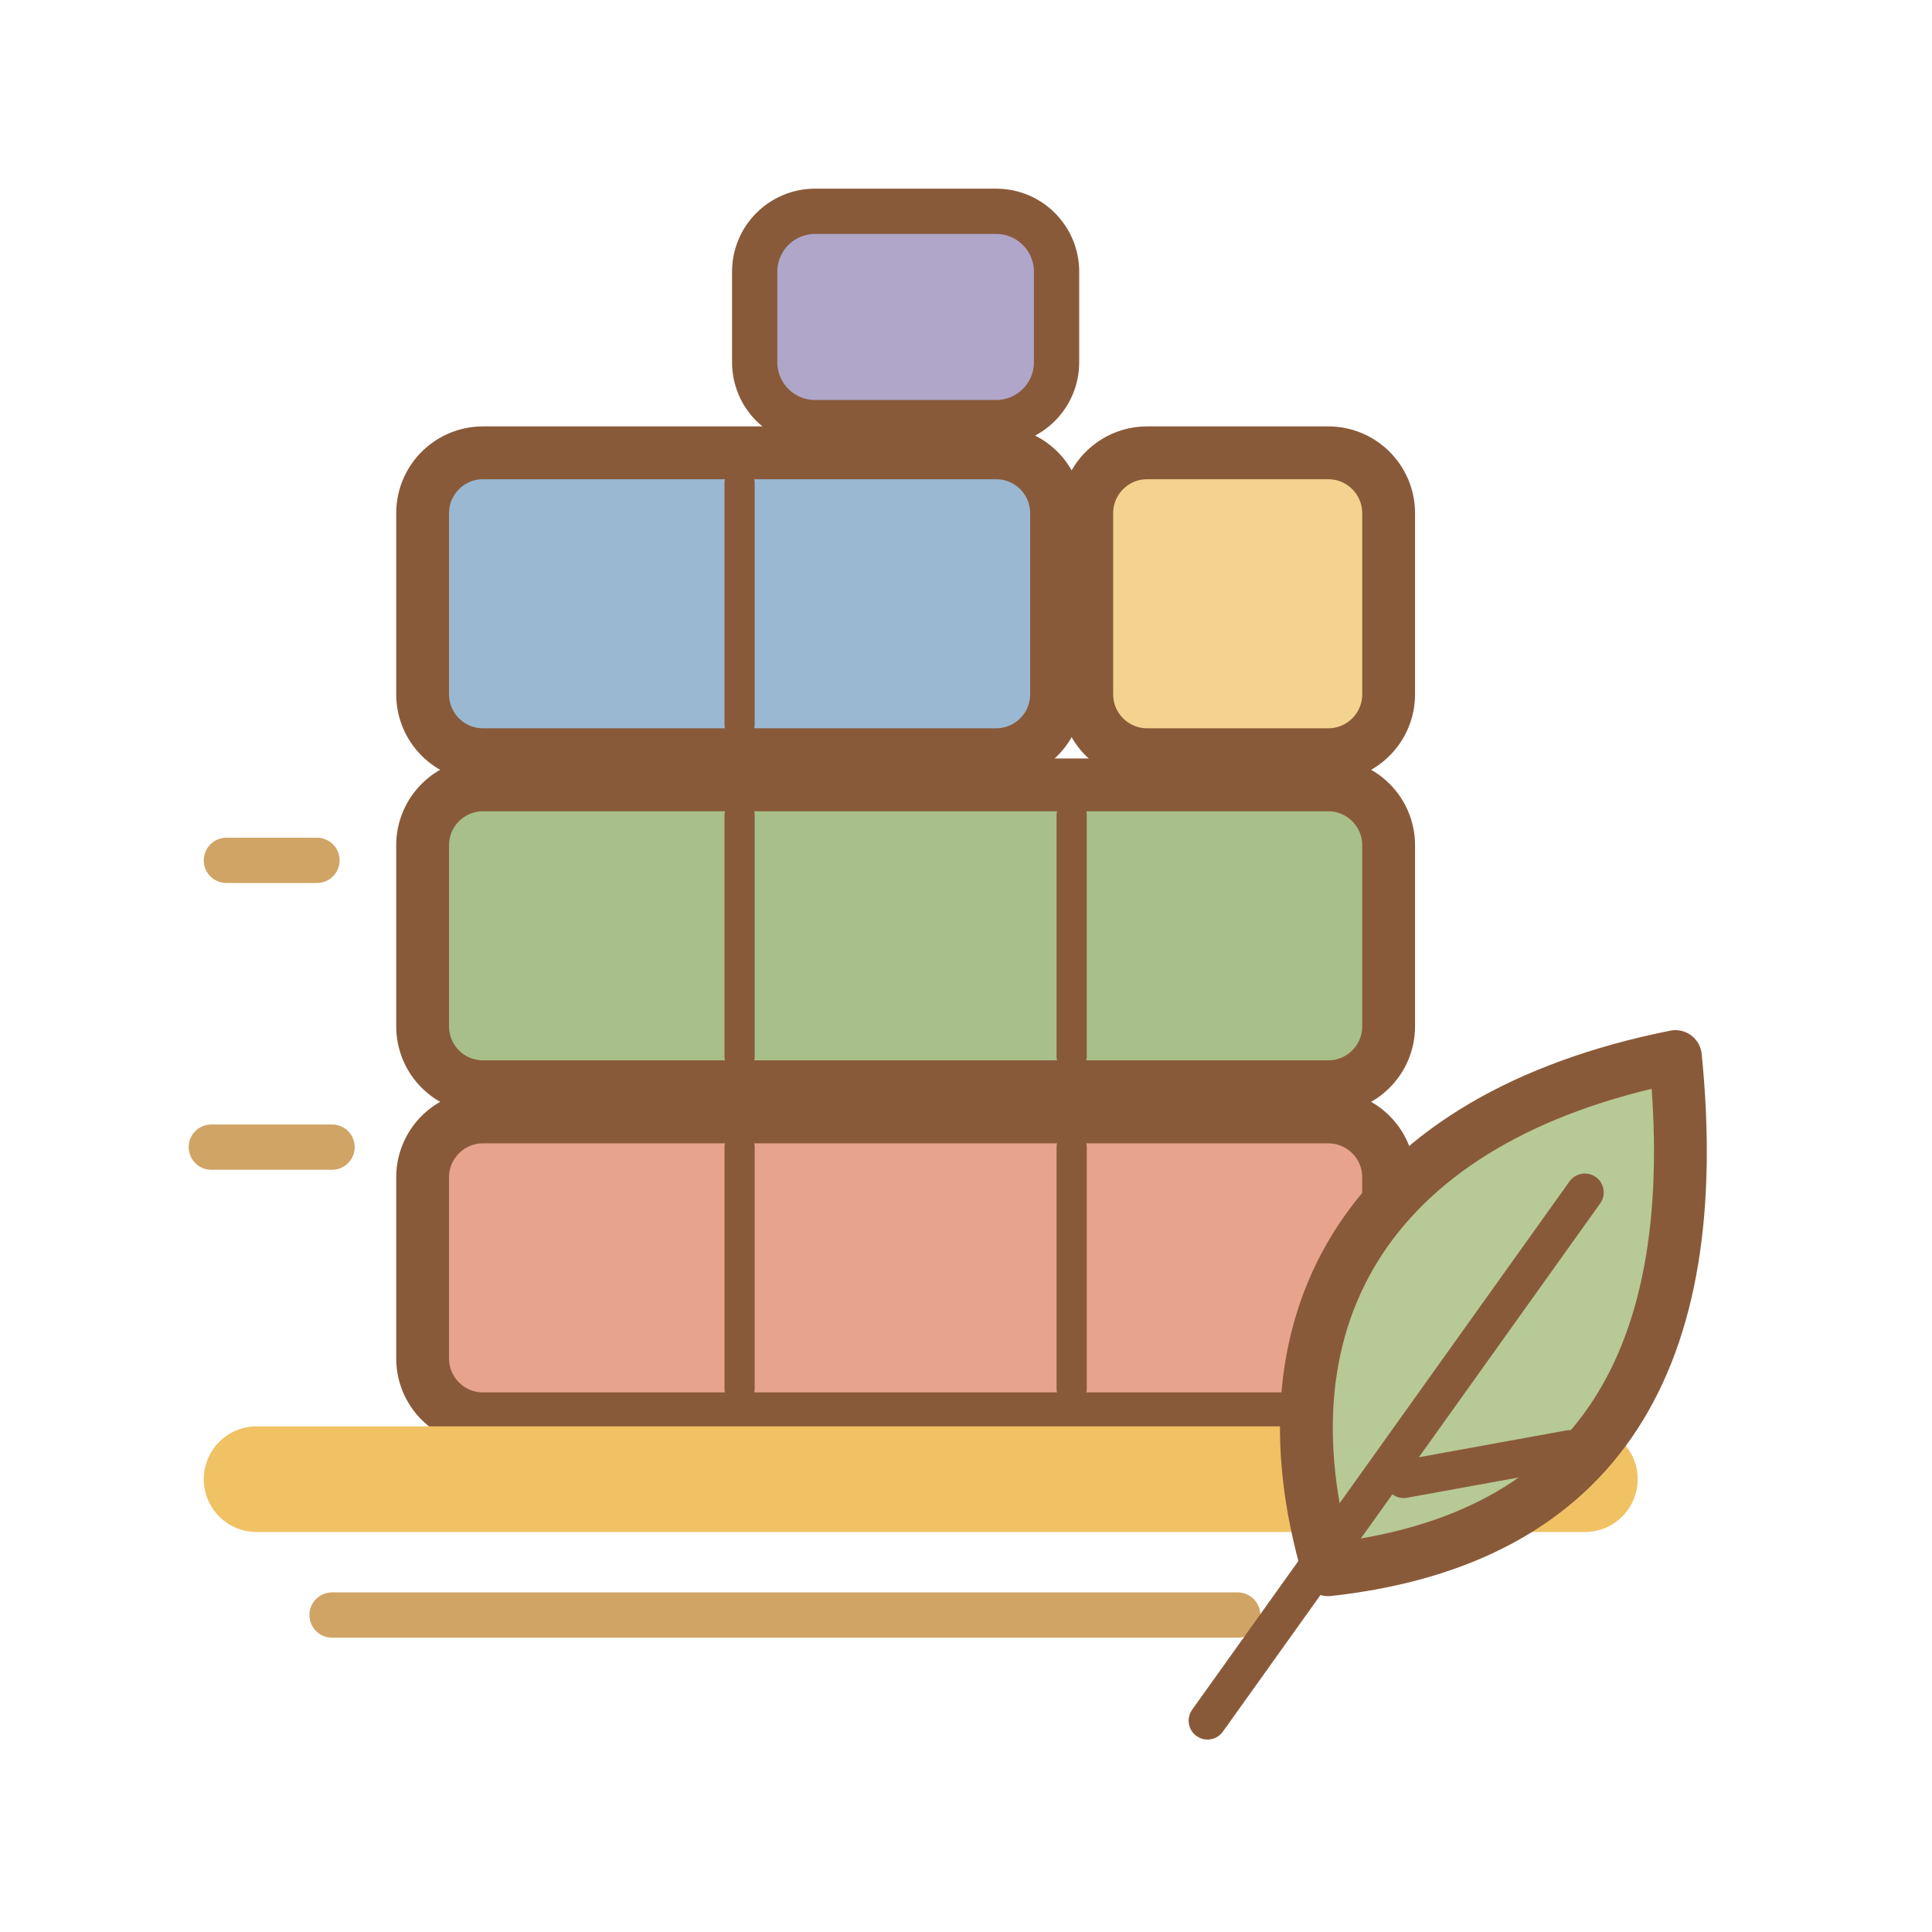
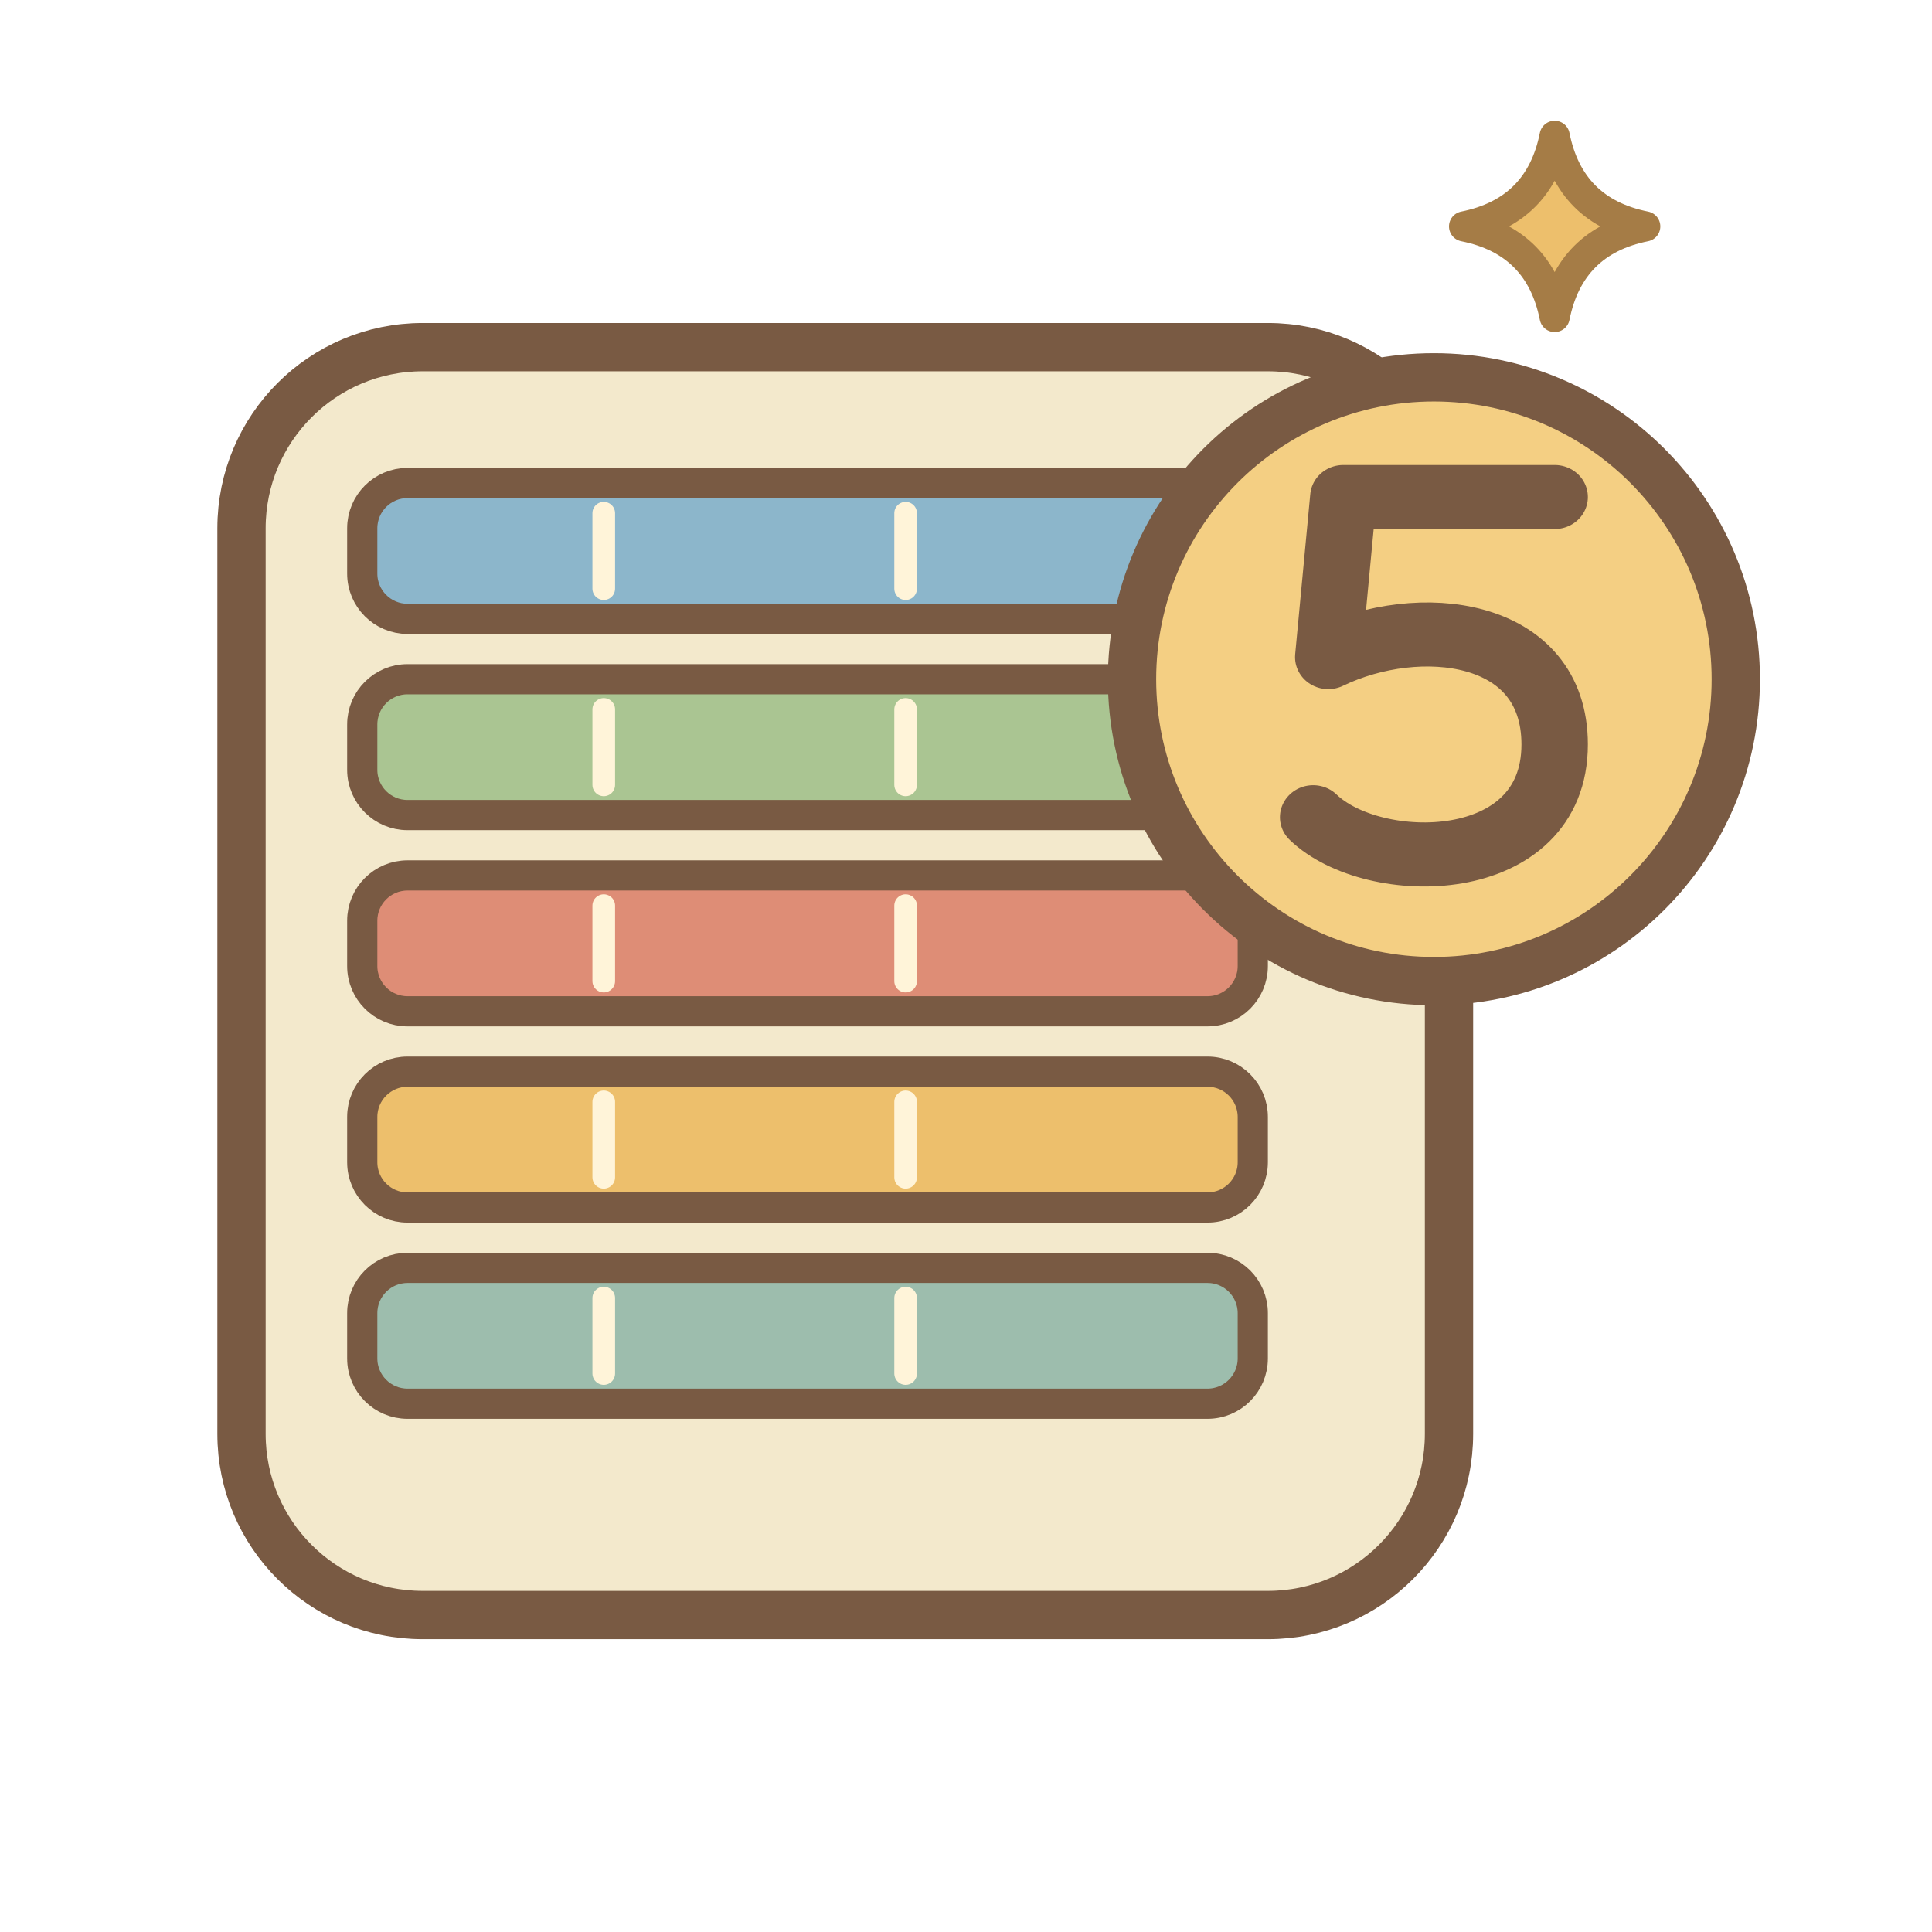
<svg xmlns="http://www.w3.org/2000/svg" width="128" height="128" viewBox="0 0 128 128">
-   <g stroke="#895A39" stroke-width="3.5" stroke-linecap="round" stroke-linejoin="round">
-     <rect x="28" y="74" width="64" height="20" rx="4" fill="#E7A38C" />
-     <rect x="28" y="52" width="64" height="20" rx="4" fill="#A8BF8A" />
-     <rect x="28" y="30" width="42" height="20" rx="4" fill="#9AB8D1" />
-     <rect x="72" y="30" width="20" height="20" rx="4" fill="#F3D38F" />
-     <rect x="50" y="14" width="20" height="14" rx="4" fill="#AFA6C9" stroke-width="3" />
-     <path d="M49 76v16m22-16v16M49 54v16m22-16v16M49 32v16" fill="none" stroke-width="2" />
-     <path d="M17 98h88" fill="none" stroke="#F0C264" stroke-width="7" />
-     <path d="M22 107h60" fill="none" stroke="#D0A465" stroke-width="3" />
-     <path d="M88 104c-5-17 3-30 23-34 2 20-5 32-23 34z" fill="#B7C995" />
-     <path d="m80 114 25-35m-12 19 11-2" fill="none" stroke-width="2.5" />
-     <path d="M21 57h-6m7 19h-8" fill="none" stroke="#D0A465" stroke-width="3" />
+   <g stroke="#795A43" stroke-width="3.2" stroke-linecap="round" stroke-linejoin="round">
+     <rect x="16" y="23" width="80" height="84" rx="12" fill="#F3E9CC" />
+     <rect x="24" y="32" width="59" height="9" rx="3" fill="#8CB6CB" stroke-width="2" />
+     <path d="M40 34v5M60 34v5" fill="none" stroke="#FFF4D9" stroke-width="1.5" />
+     <rect x="24" y="45" width="59" height="9" rx="3" fill="#AAC592" stroke-width="2" />
+     <path d="M40 47v5M60 47v5" fill="none" stroke="#FFF4D9" stroke-width="1.5" />
+     <rect x="24" y="58" width="59" height="9" rx="3" fill="#DE8D76" stroke-width="2" />
+     <path d="M40 60v5M60 60v5" fill="none" stroke="#FFF4D9" stroke-width="1.5" />
+     <rect x="24" y="71" width="59" height="9" rx="3" fill="#EDBF6C" stroke-width="2" />
+     <path d="M40 73v5M60 73v5" fill="none" stroke="#FFF4D9" stroke-width="1.5" />
+     <rect x="24" y="84" width="59" height="9" rx="3" fill="#9DBDAD" stroke-width="2" />
+     <path d="M40 86v5M60 86v5" fill="none" stroke="#FFF4D9" stroke-width="1.5" />
+     <circle cx="95" cy="45" r="20" fill="#F4CF83" />
+     <g transform="translate(86 31) scale(1 0.964286)">
+       <g transform="translate(0 0)">
+         <path d="M17 2H3L2 13C8 10 17 11 17 19C17 28 5 28 1 24" fill="none" stroke="#795A43" stroke-width="4.4" />
+       </g>
+     </g>
+     <path d="M103 9Q104 14 109 15Q104 16 103 21Q102 16 97 15Q102 14 103 9Z" fill="#EDBF6C" stroke="#A57C46" stroke-width="2" />
  </g>
</svg>
